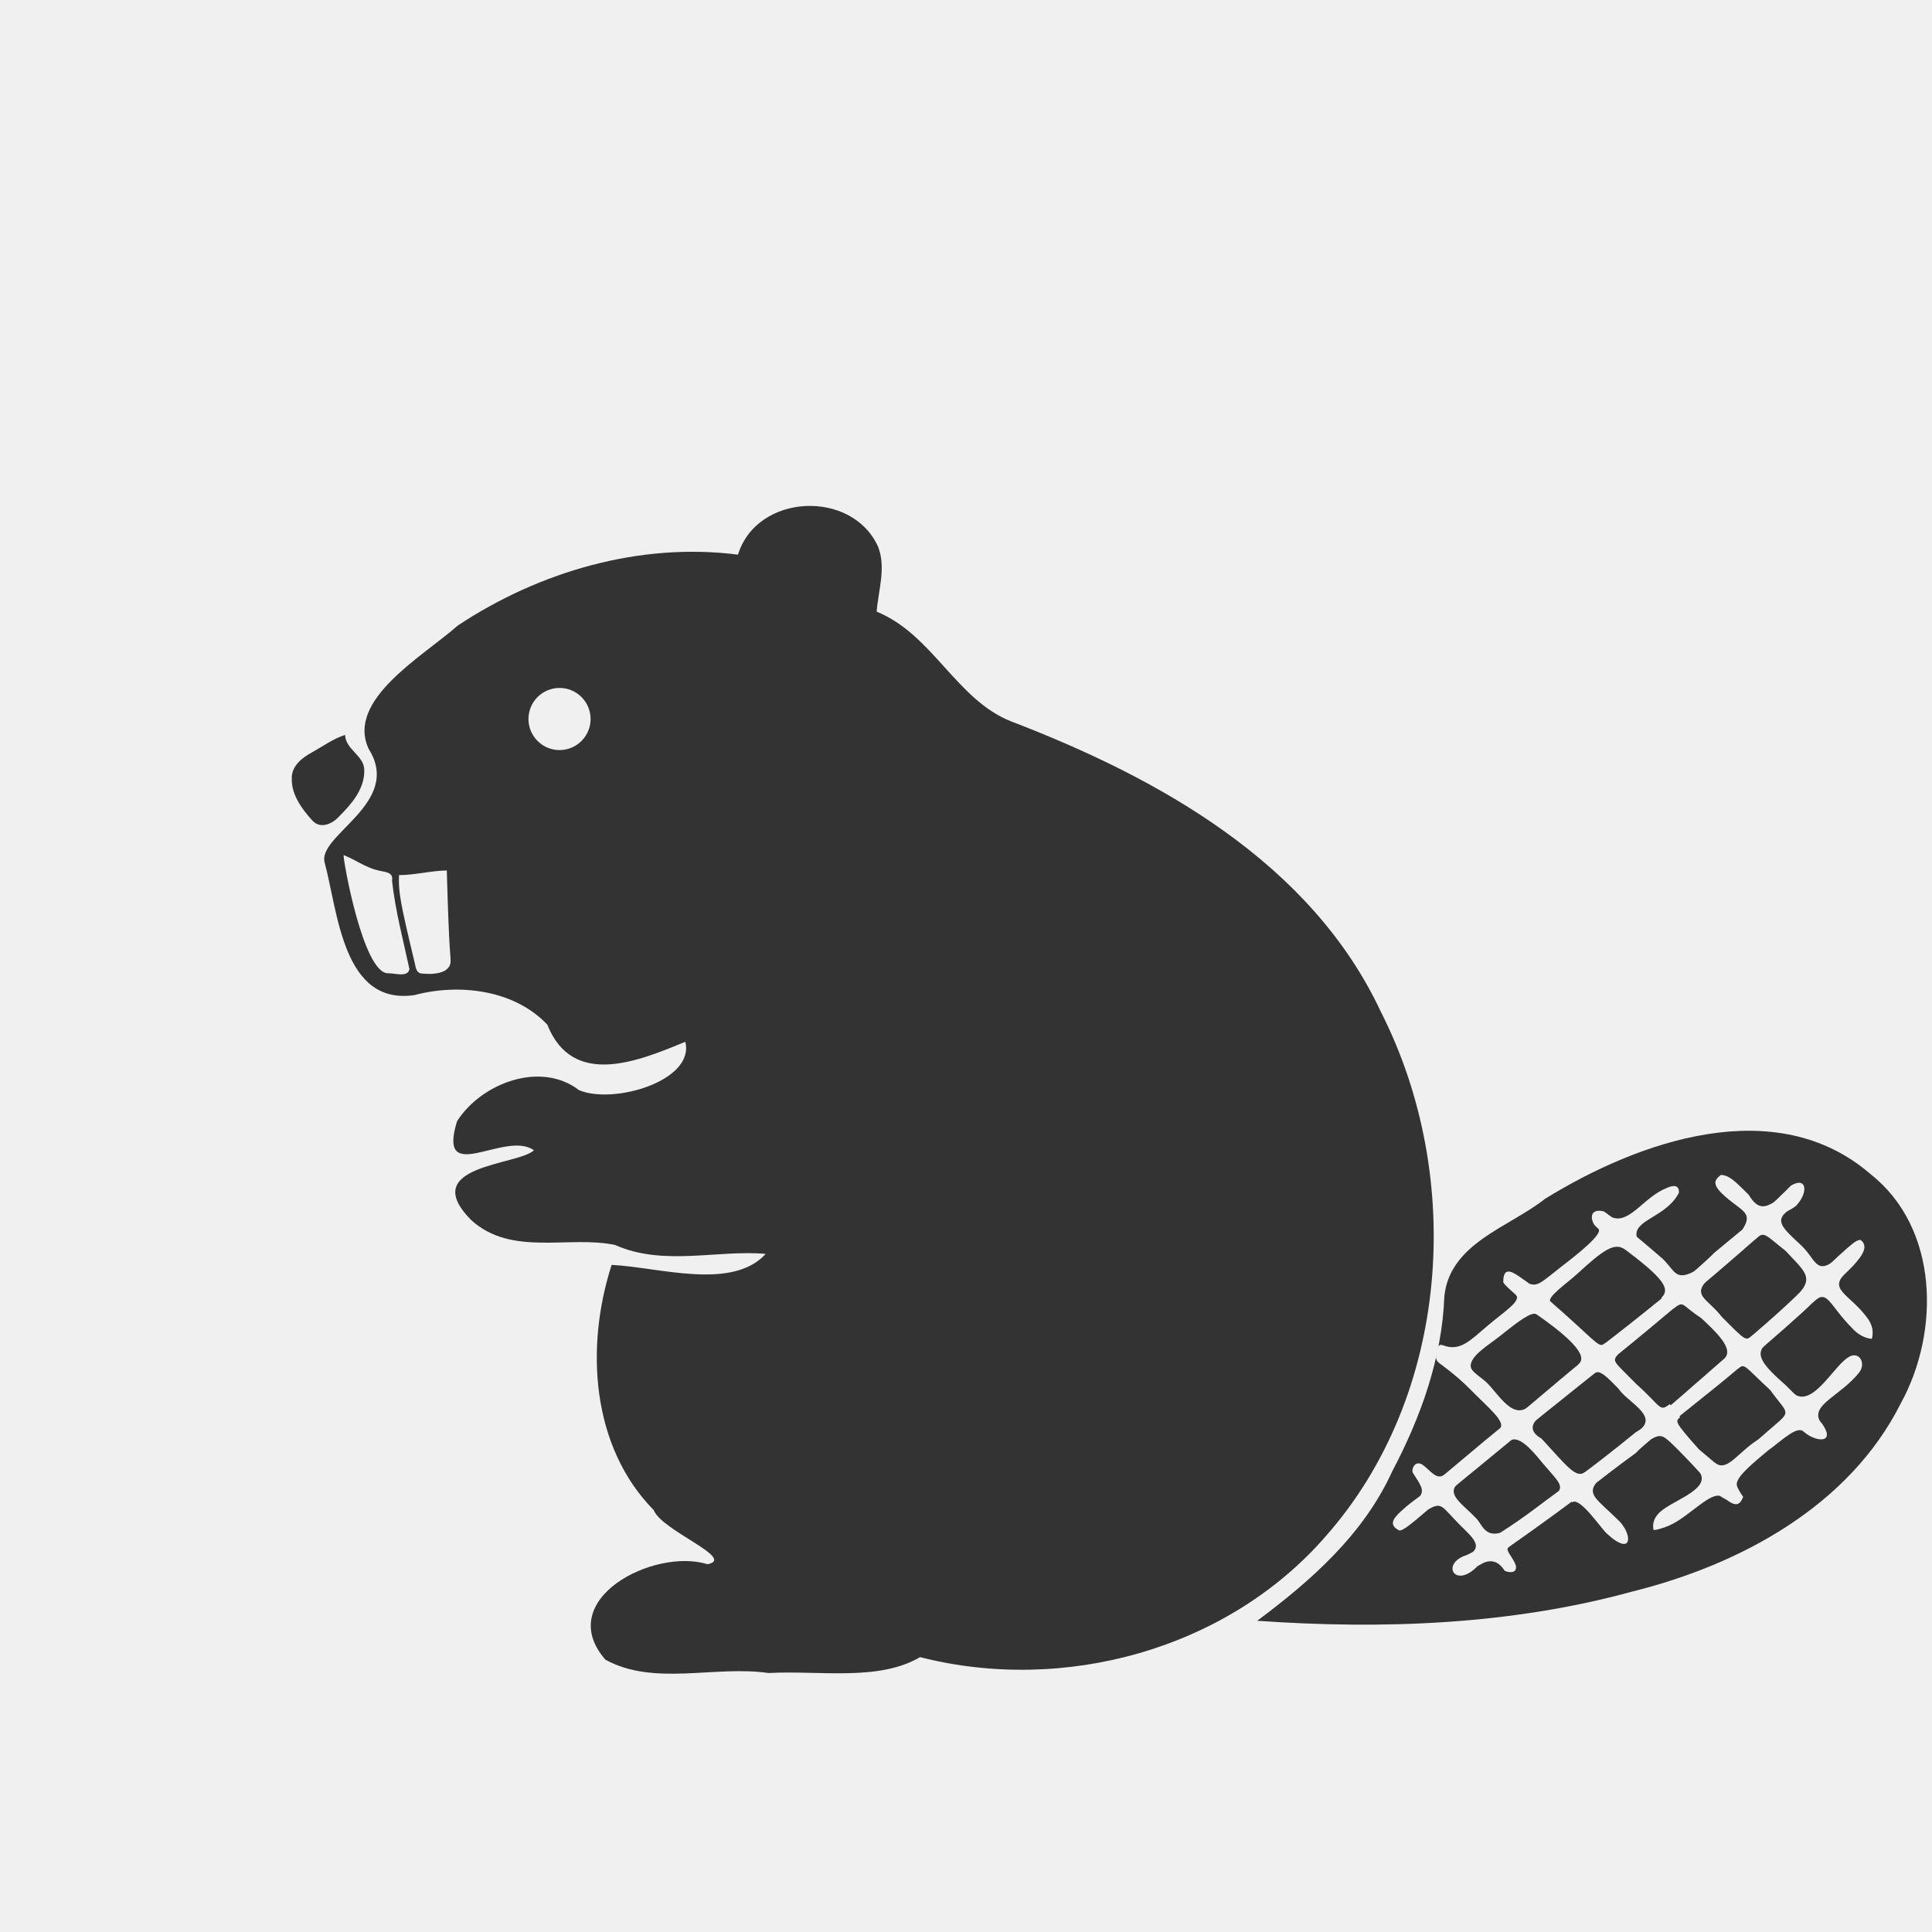
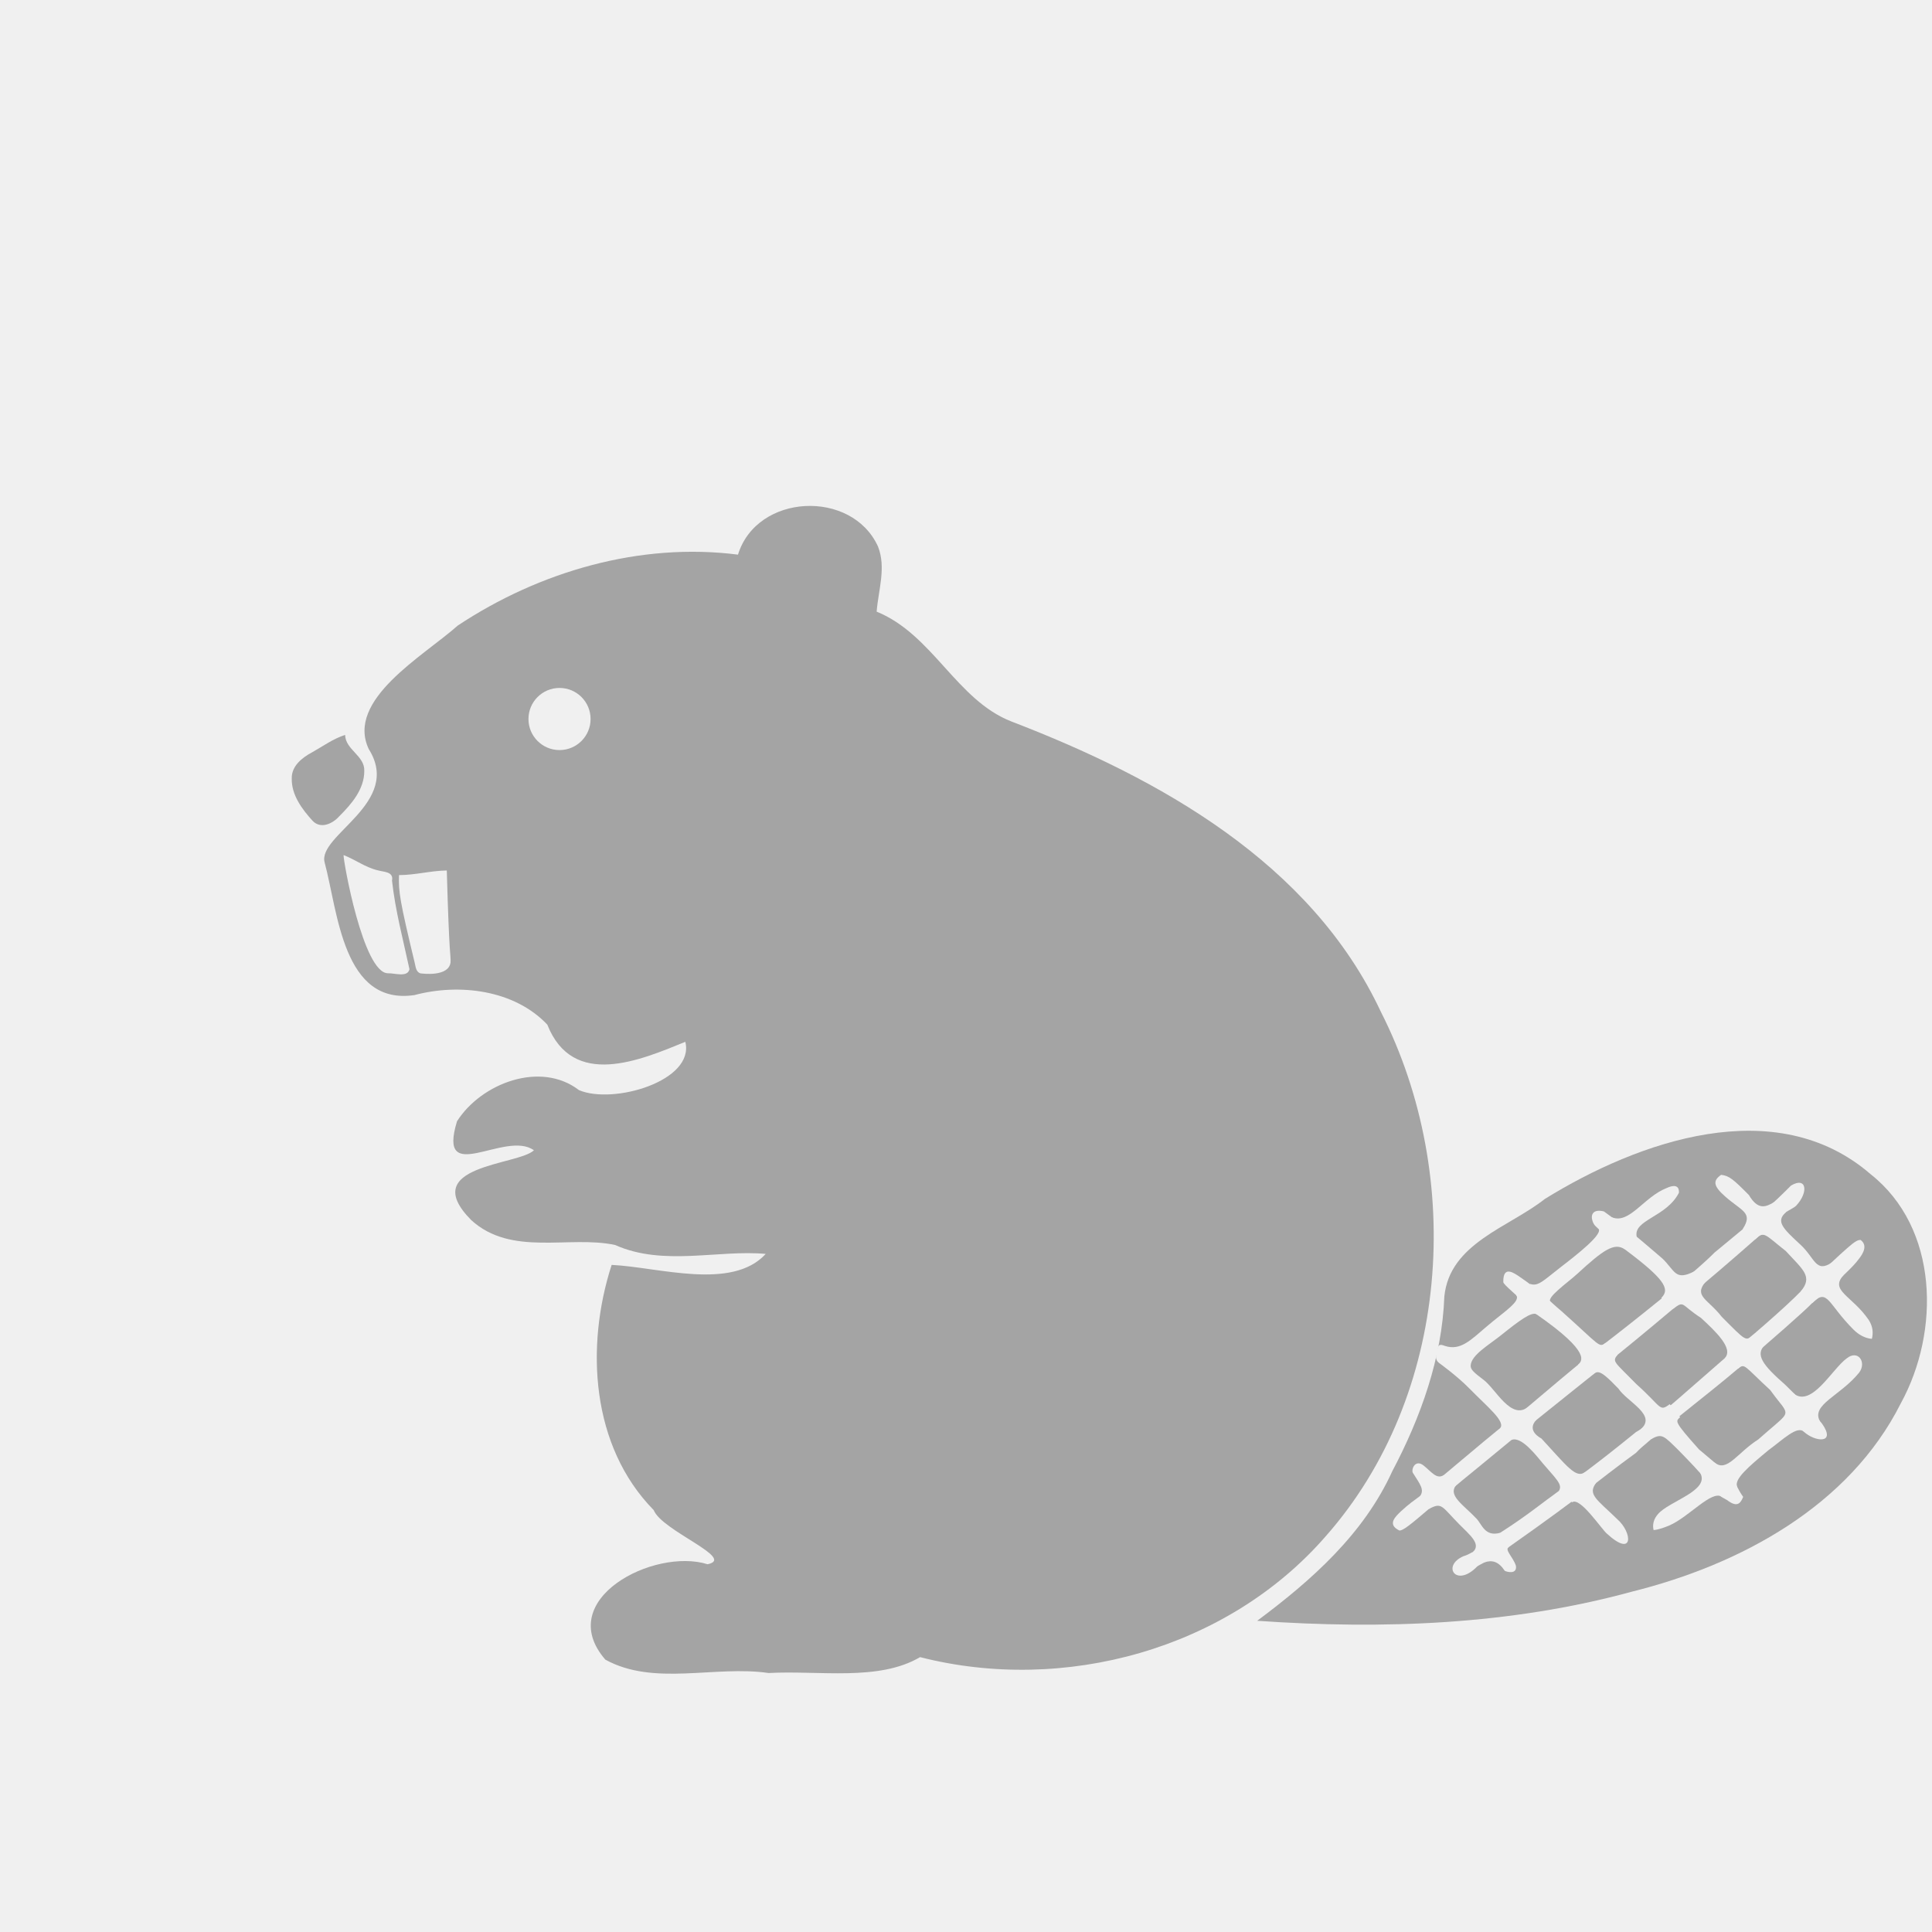
<svg xmlns="http://www.w3.org/2000/svg" version="1.1" width="1254" height="1254">
  <defs>
    <mask id="eye-tooth">
      <g fill="#000" transform="translate(-476.7578,-235.6758)">
        <rect width="1254" height="1254" fill="#FFF" />
        <circle cx="288.168" cy="366.685" r="20.162" />
        <path d="                     m 148,455                     c 7.527,2.913 14.139,7.985 22.075,9.86                     c 3.843,1.187 10.593,0.713 9.374,6.739                     c 2.121,19.447 7.231,38.414 11.316,57.475                     c -1.179,5.556 -9.621,2.478 -13.918,2.645                     C 160.737,531.798 147.735,458.487 148,455 Z" />
        <path d="                     m 215,465                     c 1.635,58.937 2.659,53.945 2.433,59.716                     c -1.306,9.435 -18.034,7.261 -19.611,7.035                     c -3.004,-1.008 -3.017,-4.537 -3.714,-7.097                     C 184.634,485.32 183.552,478.633 184,468                     c 10.423,-0.014 20.596,-2.852 31,-3 z" />
      </g>
    </mask>
    <mask id="tail">
      <rect width="1254" height="1254" fill="#FFF" />
      <g fill="#000">
        <path d="                     m 974.68,886.016 c 10.008,8.752 10.728,25.318 -6.559,9.553 c -3.459,-2.76 -17.574,-24.292 -22.722,-20.469                     l -8.466,-7.572 c 2.381,-4.088 -1.98,-7.632 -10.294,-17.42 c -4.083,-4.807 -14.142,-18.252 -20.617,-15.468                     l -7.491,-7.403 c 4.163,-4.396 -7.773,-13.719 -19.998,-26.207 c -7.685,-7.85 -19.232,-16.201 -19.232,-16.201 c -3.47,-2.518 -2.059,-5.793 -1.558,-8.296 c 0.688,-3.438 1.338,-4.431 5.079,-2.947 c 10.13,3.329 16.766,-3.758 27.426,-12.848 c 10.846,-9.248 22.186,-16.216 18.78,-20.153                     l 9.191,-7.226 c 5.27,1.856 8.88,-2.501 19.799,-10.905 c 9.793,-7.537 29.301,-22.605 23.975,-25.279                     l 9.375,-7.021 c 11.375,4.445 20.588,-13.248 35.383,-19.032 c 6.844,-3.092 8.169,-0.078 7.995,3.05 c -8.18,15.992 -29.788,17.481 -27.41,28.591                     l -7.72,8.178 c -6.795,-4.762 -14.045,0.4 -31.035,16.02 c -6.145,5.649 -20.473,15.505 -17.098,18.255                     l -8.933,7.908 c -3.281,-2.125 -11.522,4.121 -23.158,13.435 c -8.095,6.48 -19.563,13.012 -19.82,19.823 c -0.09,2.379 1.639,4.189 8.443,9.293 c 7.792,5.844 17.748,26.358 28.81,17.546                     l 5.379,8.344 c -5.371,5.784 -0.522,10.03 3.335,12.18 c 16.62,18.012 22.198,25.839 28.044,21.924                     l 7.436,6.81 c -5.844,7.562 0.557,10.752 13.659,23.536 z" />
        <path d="                     m 1008.323,890.22 c -2.739,1.078 -6.689,2.658 -10.048,2.902 c -0.077,-0.861 -1.534,-5.237 2.82,-10.306 c 7.029,-8.463 33.967,-15.192 27.467,-26.754                     l 9.344,-6.793 c 8.031,6.688 14.574,-6.241 28.346,-14.985 c 18.397,-16.307 19.92,-15.116 15.601,-22.035                     l 7.365,-7.718 c 11.713,9.16 24.914,-15.892 34.328,-22.781 c 7.476,-6.079 13.189,2.537 8.175,9.155 c -12.237,15.141 -31.16,20.703 -25.565,31.408                     l -10.328,6.992 c -4.351,-4.234 -13.791,5.295 -22.898,11.902 c -12.837,10.65 -22.375,18.692 -20.43,23.669                     l -9.859,6.578 c -6.938,-4.312 -21.193,13.111 -34.318,18.767 z" />
        <path d="                     m 841.917,855.764 c 4.945,7.856 7.876,11.195 4.626,15.606                     l 5.828,8.125 c 8.59,-4.74 8.312,-1.75 19.781,9.869 c 6.626,6.713 14.296,12.678 9.06,17.81                     l 7.295,6.915 c 4.884,-1.651 9.055,-0.731 13.209,5.49 c 1.232,0.692 8.076,2.551 7.222,-3.25 c -1.753,-5.693 -7.653,-10.436 -4.583,-12.209                     l -5.662,-9.211 c -9.903,2.695 -11.714,-5.354 -15.336,-9.192 c -8.544,-9.054 -18.606,-14.918 -13.356,-21.605                     l -7.87,-6.71 c -4.606,3.078 -8.085,-2.15 -12.898,-6.002 c -5.232,-4.428 -8.191,1.509 -7.318,4.365 z" />
        <path d="                     m 900.751,732.086 c -0.22,-11.153 7.127,-5.698 10.747,-3.258 c 14,9.531 18.145,14.778 26.927,22.122 c 24.833,22.152 24.381,24.064 28.615,20.696                     l 7.829,7.818 c -3.78,4.395 -1.651,4.67 12.271,18.941 c 16.631,14.9 14.751,18.17 21.619,13.001                     l 6.765,8.446 c -2.852,2.75 -4.516,2.148 12.227,20.898 c 30.064,24.984 20.365,18.949 28.693,30.838 c -1.838,4.45 -3.972,6.999 -10.568,2.005 c -9.656,-5.188 -0.706,-1.041 -31.449,-32.351 c -9.435,-9.237 -10.675,-11.127 -17.548,-7.194                     l -7.01,-6.341 C 1000.771,818.505 981.163,809.918 975.5,801.344 C 961.531,786.766 962.007,790.018 956.163,794.117                     l -6.983,-8.219 c 2.227,-2.25 9.875,-7.364 -27.19,-33.027 c -11.605,-11.755 -21.508,-19.156 -21.239,-20.786 z" />
        <path d="                     m 958.618,692.417 c -1.25,-3.844 0.203,-7.901 7.437,-6.112 c 13.656,9.745 17.887,13.389 38.078,30.668 c 8.184,8.026 8.192,14.522 20.47,8.277                     l 7.207,6.992 c -7.539,9.165 1.931,11.074 10.708,22.434 c 16.078,16.188 15.513,15.932 20.433,11.728                     l 7.861,6.265 c -7.137,6.607 -1.293,13.654 12.937,26.161 c 12.593,12.454 15.779,15.294 23.877,25.203 c 9.445,13.443 -4.596,11.872 -11.812,5.265 c -6.174,-8.306 -11.129,-12.529 -21.942,-27.185 c -16.968,-15.568 -16.264,-17.512 -20.838,-13.711                     l -8.43,-6.994 c 5.767,-6.298 -6.496,-17.579 -15.512,-25.976 c -13.891,-9 -10.286,-11.524 -18.621,-5.661                     l -7.153,-7.394 c 6.156,-5.812 1.196,-12.857 -23.679,-31.457 c -2.906,-12.391 -18.053,-8.87 -21.021,-18.503 z" />
        <path d="                     m 1044.719,676.562 c -8.063,-7.052 -7.777,-10.389 -2.602,-14 c 5.16,0.533 7.863,2.801 18.028,13.087 c 5.9,9.92 10.832,7.976 16.605,4.476                     l 7.531,6.594 c -6.933,6.072 -2.077,10.581 9.442,21.255 c 9.391,8.684 9.717,18.478 20.281,11.483                     l 7.529,8.293 c -9.126,10.01 5.689,13.262 16.428,29.04 c 2.747,4.366 2.947,8.303 2.039,12.212 c -4.383,-0.302 -8.62,-2.696 -11.76,-5.809 c -16.906,-16.766 -16.909,-27.545 -26.909,-17.467                     l -7.574,-7.48 c 8.148,-9.668 1.523,-14.09 -9.695,-26.277 c -13.813,-10.871 -13.908,-13.151 -19.819,-7.572                     l -8.134,-6.628 c 6.992,-10.788 -0.519,-11.572 -11.391,-21.206 z" />
        <path d="                     m 834.359,880.891                     c -3.812,3.641 -9.148,8.642 -0.991,12.548                     c 2.438,-0.123 6.624,-3.364 18.967,-13.951                     c 20.435,-17.985 20.029,-16.954 53.722,-44.868                     c 56.414,-45.396 67.243,-53.425 104.475,-84.758                     c 21.57,-16.751 66.176,-56.258 73.746,-63.165                     c 1.595,-1.062 5.085,-2.695 6.554,-4.117                     c 8.224,-8.808 6.777,-19.099 -3.349,-13.063                     c -11.938,11.938 -17.85,17.397 -49.692,43.529                     c -13.338,13.66 -56.215,47.529 -70.827,58.695                     c -15.101,11.321 -45.378,37.359 -51.798,42.693                     c -9.499,5.887 -44.611,36.022 -53.2,43.113                     c -15.359,15.196 -16.951,13.538 -27.607,23.345 z" />
        <path d="                     m 874.949,910.063                     c -14.394,6.171 -4.892,20.785 8.791,6.733                     c 1.493,-1.276 4.289,-1.686 20.613,-12.669                     c 51.929,-36.549 54.202,-40.533 82.56,-61.166                     c 6.108,-7.008 47.345,-38.475 66.111,-54.567                     c 21.831,-18.631 42.897,-37.066 48.295,-42.704                     c 19.171,-16.336 27.171,-24.328 29.788,-28.019                     c 3.428,-4.174 6.232,-9.398 1.521,-12.874                     c -3.647,0.062 -6.463,2.959 -38.875,33.456                     c -9.595,9.941 -34.735,31.78 -49.108,43.162                     c -18.297,15.782 -47.631,42.538 -57.807,48.119                     c -28.551,23.206 -38.645,30.029 -49.817,38.029                     c -10.873,7.766 -20.74,16.111 -38.337,27.329                     c -10.305,8.478 -20.155,14.309 -23.736,15.17 z" />
      </g>
    </mask>
  </defs>
-   <g fill="#333" transform="translate(75, 100)">
+   <g fill="#333" fill-opacity="0.4" transform="translate(75, 100)">
    <path d="             m 149,377             c 0.22,9.673 12.816,13.478 12.443,23.375             c 0.064,11.811 -8.256,21.515 -16.185,29.38             c -4.286,4.891 -12.212,8.659 -17.479,2.871             c -6.785,-7.465 -13.608,-16.651 -13.409,-27.248             c -0.26,-8.147 6.684,-13.584 13.188,-17.067             C 134.558,384.394 141.367,379.427 149,377 Z " />
    <path mask="url(#tail)" d="             m 1139,662             c 44.474,35.011 45.327,102.19 19.775,148.818             c -33.559,66.789 -104.314,104.776 -174.329,122.22             c-79.068,21.668 -162.036,24.654 -243.446,18.962             c 35.183,-26.177 69.157,-56.291 87.647,-96.994             c 18.543,-35.107 32.349,-73.592 33.829,-113.53             c 3.525,-34.583 41.786,-44.744 65.263,-63.298             C 988.325,640.727 1077.645,608.997 1139,662 z " />
    <path transform="translate(476.7578,235.6758)" mask="url(#eye-tooth)" d="             m 17.242,61.324             c 36.501,14.86 51.745,57.381 87.562,71.328             c 95.707,36.752 194.482,91.618 239.77,188.518             c 54.481,107.237 45.034,248.822 -35.973,340.431             c -63.9,73.391 -169.824,102.162 -263.16,78.315             c -26.916,15.884 -65.637,8.5 -98.296,10.314             c -34.885,-5.106 -74.396,8.743 -106.002,-8.695             c -33.889,-39.091 31.639,-72.821 66.35,-61.91             c 18.769,-3.817 -29.676,-21.682 -34.941,-35.127             c -40.771,-41.516 -44.414,-106.263 -27.31,-159.175             c 30.489,1.464 78.07,16.86 99.998,-7.122             c -30.742,-2.858 -66.413,8.205 -97.688,-5.773             c -29.659,-6.464 -67.286,7.737 -93.477,-16.195             c -35.372,-35.786 30.606,-35.479 40.723,-45.295             c -18.571,-13.409 -63.073,24.284 -49.917,-18.841             c 15.695,-24.674 54.193,-39.372 79.142,-20.218             c 22.209,9.537 75.304,-5.919 69.044,-31.338             c -29.28,11.927 -72.923,30.793 -89.594,-11.167             c -21.327,-22.588 -57.082,-26.92 -86.146,-19.189             c -46.525,6.987 -49.707,-53.8 -58.372,-86.057             c -4.79,-17.829 50.729,-38.603 28.62,-73.626             c -15.021,-32.021 35.52,-60.347 57.777,-80.144             c 52.969,-35.11 118.323,-54.17 181.892,-46.034             c 12.274,-39.771 73.923,-42.626 90.91,-5.21             c 5.366,13.685 0.189,28.275 -0.91,42.21 z" />
  </g>
</svg>
